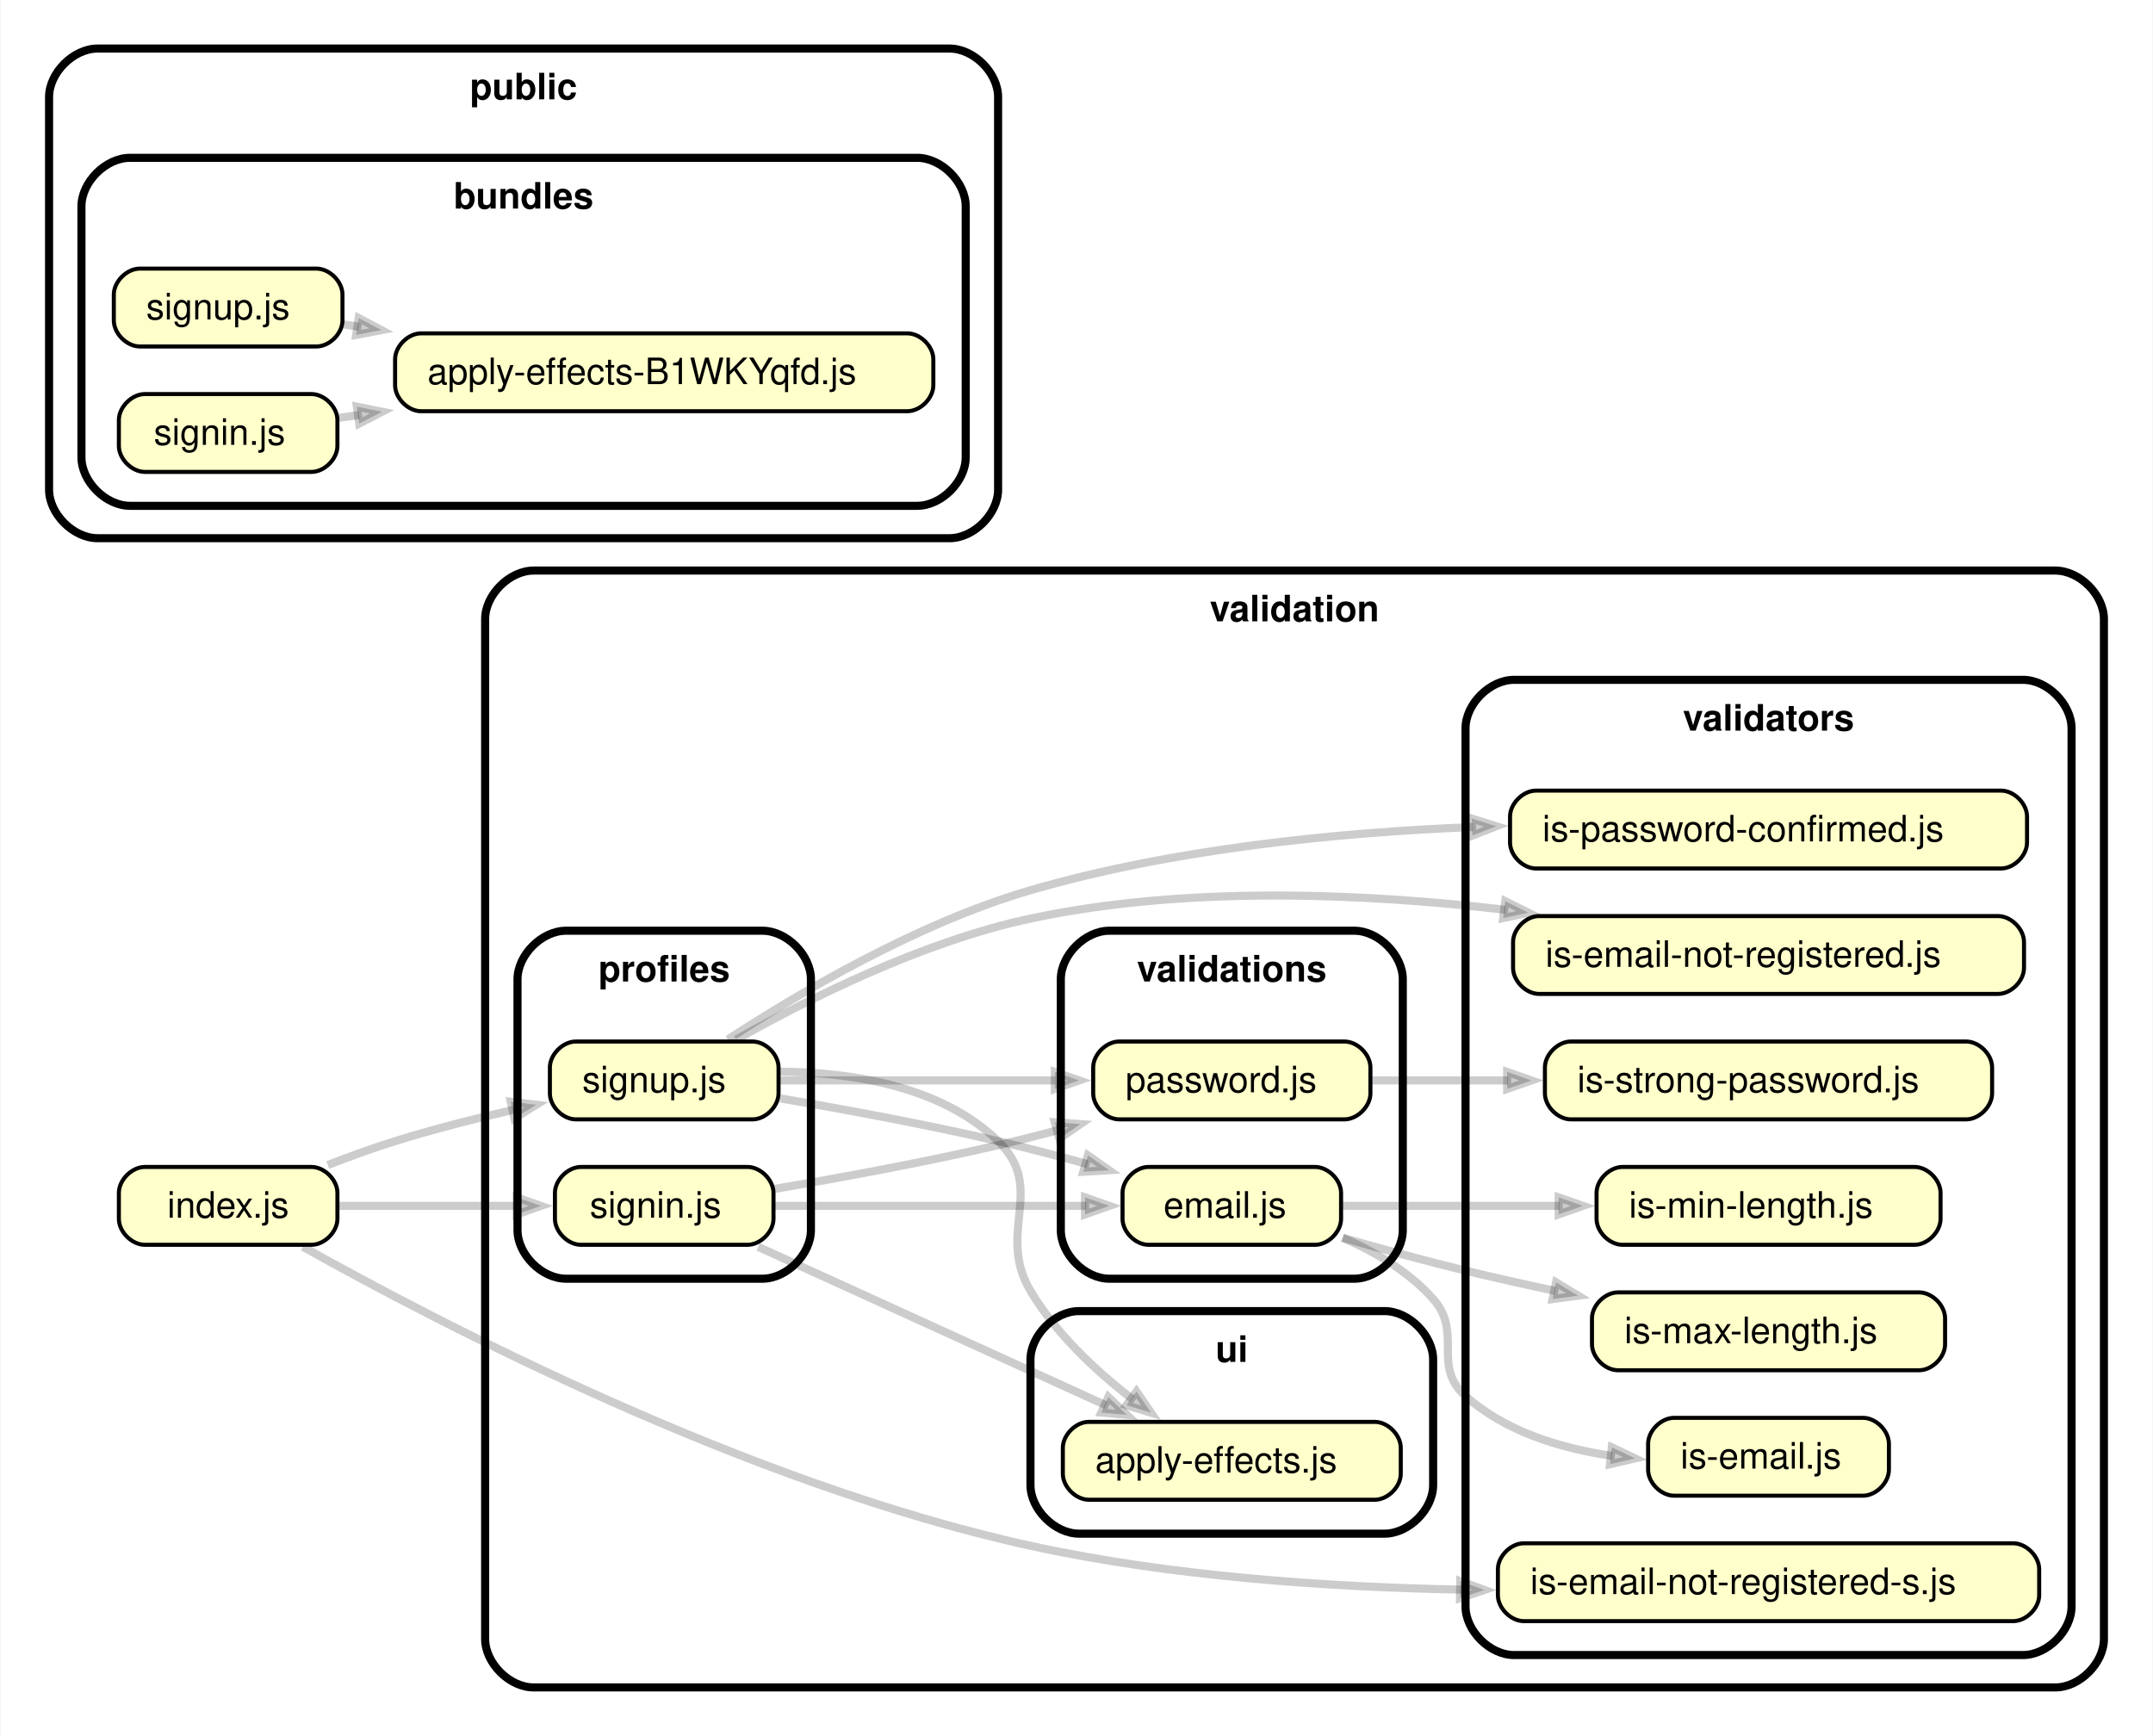
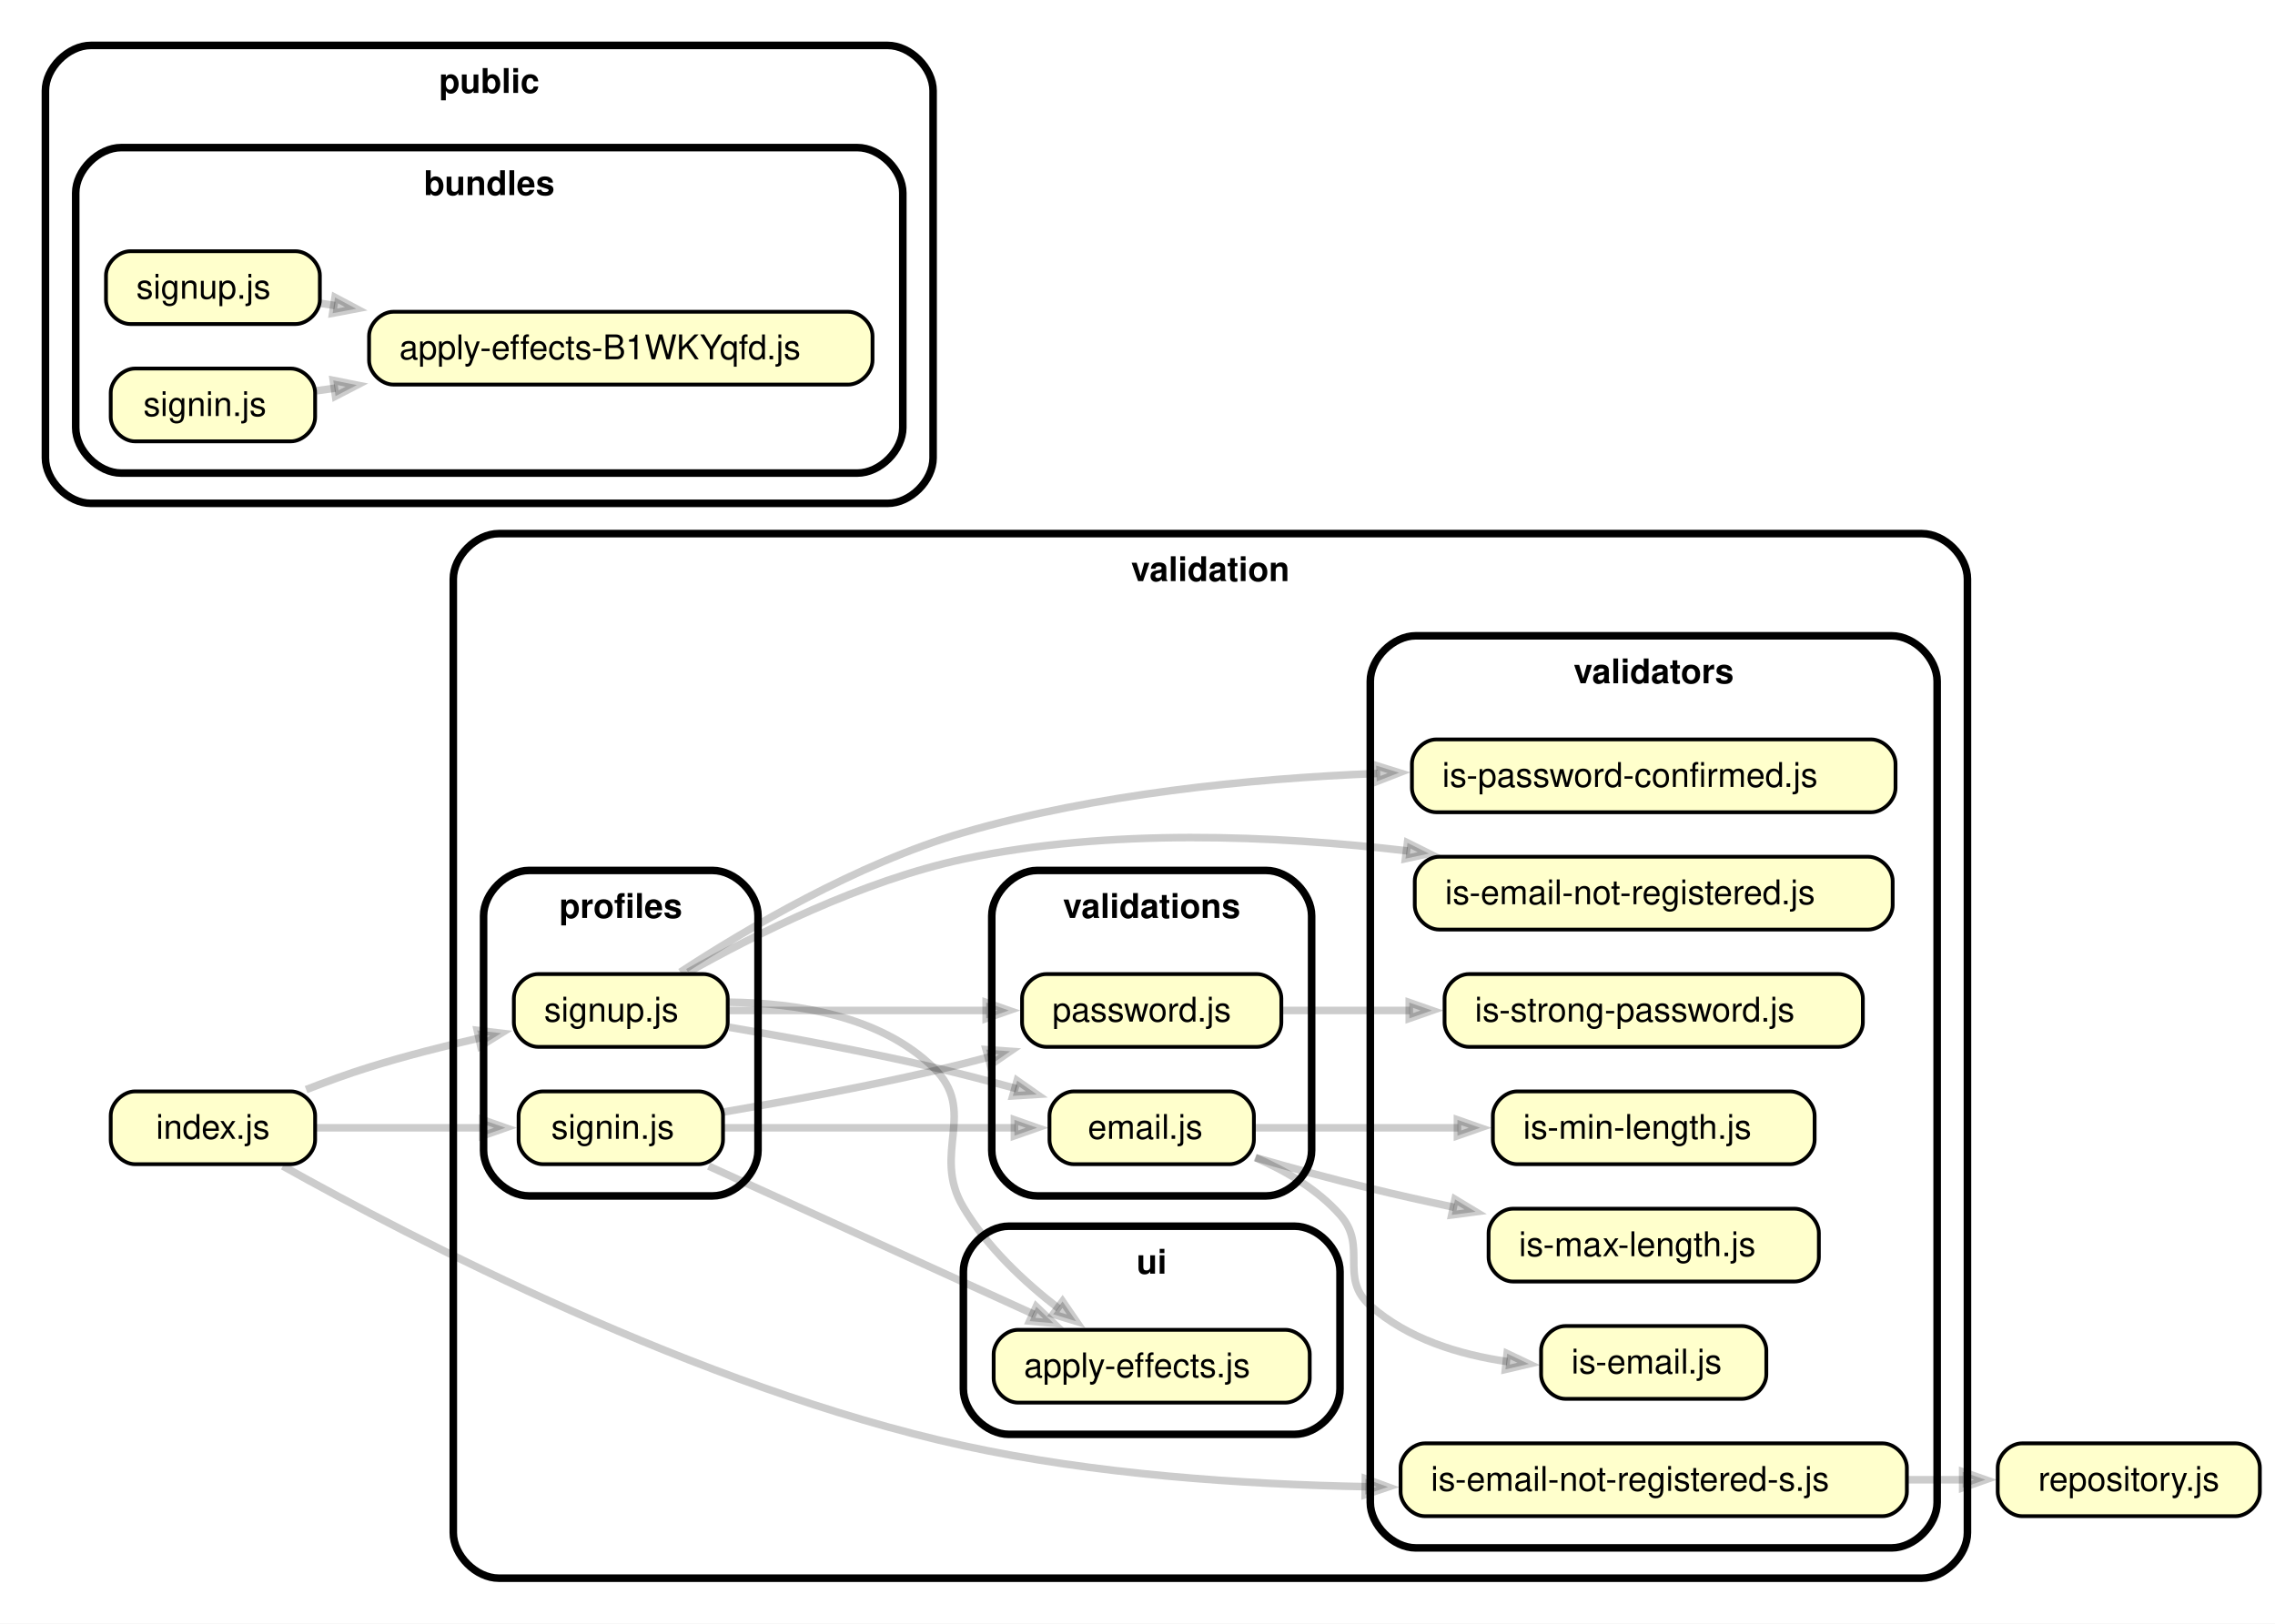
- <svg xmlns="http://www.w3.org/2000/svg" xmlns:xlink="http://www.w3.org/1999/xlink" width="532pt" height="429pt" viewBox="0.00 0.00 531.75 429.00">
+ <svg xmlns="http://www.w3.org/2000/svg" xmlns:xlink="http://www.w3.org/1999/xlink" width="601pt" height="429pt" viewBox="0.00 0.00 601.00 429.00">
  <g id="graph0" class="graph" transform="scale(1 1) rotate(0) translate(4 425)">
-     <polygon fill="white" stroke="none" points="-4,4 -4,-425 527.75,-425 527.75,4 -4,4" />
+     <polygon fill="white" stroke="none" points="-4,4 -4,-425 597,-425 597,4 -4,4" />
    <g id="clust1" class="cluster">
      <path fill="#ffffff" stroke="black" stroke-width="2" d="M20,-292C20,-292 230.5,-292 230.5,-292 236.5,-292 242.5,-298 242.5,-304 242.5,-304 242.5,-401 242.5,-401 242.5,-407 236.5,-413 230.5,-413 230.5,-413 20,-413 20,-413 14,-413 8,-407 8,-401 8,-401 8,-304 8,-304 8,-298 14,-292 20,-292" />
      <text text-anchor="middle" x="125.25" y="-400.45" font-family="Helvetica,sans-Serif" font-weight="bold" font-size="9.00">public</text>
    </g>
    <g id="clust2" class="cluster">
      <path fill="#ffffff" stroke="black" stroke-width="2" d="M28,-300C28,-300 222.5,-300 222.5,-300 228.5,-300 234.5,-306 234.5,-312 234.5,-312 234.5,-374 234.5,-374 234.5,-380 228.5,-386 222.5,-386 222.5,-386 28,-386 28,-386 22,-386 16,-380 16,-374 16,-374 16,-312 16,-312 16,-306 22,-300 28,-300" />
      <text text-anchor="middle" x="125.25" y="-373.45" font-family="Helvetica,sans-Serif" font-weight="bold" font-size="9.00">bundles</text>
    </g>
    <g id="clust3" class="cluster">
      <path fill="#ffffff" stroke="black" stroke-width="2" d="M127.75,-8C127.75,-8 503.75,-8 503.75,-8 509.75,-8 515.75,-14 515.75,-20 515.75,-20 515.75,-272 515.75,-272 515.75,-278 509.75,-284 503.75,-284 503.75,-284 127.75,-284 127.75,-284 121.75,-284 115.75,-278 115.75,-272 115.75,-272 115.75,-20 115.75,-20 115.75,-14 121.75,-8 127.75,-8" />
      <text text-anchor="middle" x="315.75" y="-271.45" font-family="Helvetica,sans-Serif" font-weight="bold" font-size="9.00">validation</text>
    </g>
    <g id="clust4" class="cluster">
      <path fill="#ffffff" stroke="black" stroke-width="2" d="M135.75,-109C135.75,-109 184.25,-109 184.25,-109 190.25,-109 196.25,-115 196.25,-121 196.25,-121 196.25,-183 196.25,-183 196.25,-189 190.25,-195 184.25,-195 184.25,-195 135.75,-195 135.75,-195 129.75,-195 123.75,-189 123.75,-183 123.75,-183 123.75,-121 123.75,-121 123.75,-115 129.75,-109 135.75,-109" />
      <text text-anchor="middle" x="160" y="-182.45" font-family="Helvetica,sans-Serif" font-weight="bold" font-size="9.00">profiles</text>
    </g>
    <g id="clust5" class="cluster">
      <path fill="#ffffff" stroke="black" stroke-width="2" d="M262.5,-46C262.5,-46 338,-46 338,-46 344,-46 350,-52 350,-58 350,-58 350,-89 350,-89 350,-95 344,-101 338,-101 338,-101 262.5,-101 262.5,-101 256.5,-101 250.5,-95 250.5,-89 250.5,-89 250.5,-58 250.5,-58 250.5,-52 256.5,-46 262.5,-46" />
      <text text-anchor="middle" x="300.25" y="-88.45" font-family="Helvetica,sans-Serif" font-weight="bold" font-size="9.00">ui</text>
    </g>
    <g id="clust6" class="cluster">
      <path fill="#ffffff" stroke="black" stroke-width="2" d="M270,-109C270,-109 330.5,-109 330.5,-109 336.5,-109 342.5,-115 342.5,-121 342.5,-121 342.5,-183 342.5,-183 342.5,-189 336.5,-195 330.5,-195 330.5,-195 270,-195 270,-195 264,-195 258,-189 258,-183 258,-183 258,-121 258,-121 258,-115 264,-109 270,-109" />
      <text text-anchor="middle" x="300.25" y="-182.45" font-family="Helvetica,sans-Serif" font-weight="bold" font-size="9.00">validations</text>
    </g>
    <g id="clust7" class="cluster">
      <path fill="#ffffff" stroke="black" stroke-width="2" d="M370,-16C370,-16 495.75,-16 495.75,-16 501.75,-16 507.75,-22 507.75,-28 507.75,-28 507.75,-245 507.75,-245 507.75,-251 501.75,-257 495.75,-257 495.75,-257 370,-257 370,-257 364,-257 358,-251 358,-245 358,-245 358,-28 358,-28 358,-22 364,-16 370,-16" />
      <text text-anchor="middle" x="432.88" y="-244.45" font-family="Helvetica,sans-Serif" font-weight="bold" font-size="9.00">validators</text>
    </g>
    <g id="node1" class="node">
      <g id="a_node1">
        <a xlink:href="index.js" xlink:title="index.js">
          <path fill="#ffffcc" stroke="black" d="M72.83,-136.62C72.83,-136.62 31.67,-136.62 31.67,-136.62 28.46,-136.62 25.25,-133.42 25.25,-130.21 25.25,-130.21 25.25,-123.79 25.25,-123.79 25.25,-120.58 28.46,-117.38 31.67,-117.38 31.67,-117.38 72.83,-117.38 72.83,-117.38 76.04,-117.38 79.25,-120.58 79.25,-123.79 79.25,-123.79 79.25,-130.21 79.25,-130.21 79.25,-133.42 76.04,-136.62 72.83,-136.62" />
          <text text-anchor="middle" x="52.25" y="-124.08" font-family="Helvetica,sans-Serif" font-size="9.00">index.js</text>
        </a>
      </g>
    </g>
    <g id="node2" class="node">
      <g id="a_node2">
        <a xlink:href="validation/profiles/signin.js" xlink:title="signin.js">
          <path fill="#ffffcc" stroke="black" d="M180.58,-136.62C180.58,-136.62 139.42,-136.62 139.42,-136.62 136.21,-136.62 133,-133.42 133,-130.21 133,-130.21 133,-123.79 133,-123.79 133,-120.58 136.21,-117.38 139.42,-117.38 139.42,-117.38 180.58,-117.38 180.58,-117.38 183.79,-117.38 187,-120.58 187,-123.79 187,-123.79 187,-130.21 187,-130.21 187,-133.42 183.79,-136.62 180.58,-136.62" />
          <text text-anchor="start" x="141.62" y="-124.08" font-family="Helvetica,sans-Serif" font-size="9.00">signin.js</text>
        </a>
      </g>
    </g>
    <g id="edge1" class="edge">
      <path fill="none" stroke="#000000" stroke-width="2" stroke-opacity="0.2" d="M79.66,-127C93.04,-127 109.46,-127 123.88,-127" />
      <polygon fill="#000000" fill-opacity="0.2" stroke="#000000" stroke-width="2" stroke-opacity="0.2" points="123.53,-129.1 129.53,-127 123.53,-124.9 123.53,-129.1" />
    </g>
    <g id="node3" class="node">
      <g id="a_node3">
        <a xlink:href="validation/profiles/signup.js" xlink:title="signup.js">
          <path fill="#ffffcc" stroke="black" d="M181.83,-167.62C181.83,-167.62 138.17,-167.62 138.17,-167.62 134.96,-167.62 131.75,-164.42 131.75,-161.21 131.75,-161.21 131.75,-154.79 131.75,-154.79 131.75,-151.58 134.96,-148.38 138.17,-148.38 138.17,-148.38 181.83,-148.38 181.83,-148.38 185.04,-148.38 188.25,-151.58 188.25,-154.79 188.25,-154.79 188.25,-161.21 188.25,-161.21 188.25,-164.42 185.04,-167.62 181.83,-167.62" />
          <text text-anchor="start" x="139.75" y="-155.07" font-family="Helvetica,sans-Serif" font-size="9.00">signup.js</text>
        </a>
      </g>
    </g>
    <g id="edge2" class="edge">
      <path fill="none" stroke="#000000" stroke-width="2" stroke-opacity="0.2" d="M76.87,-137.09C82.28,-139.2 88.04,-141.3 93.5,-143 102.88,-145.92 113.18,-148.54 122.77,-150.75" />
      <polygon fill="#000000" fill-opacity="0.2" stroke="#000000" stroke-width="2" stroke-opacity="0.2" points="122.08,-152.74 128.39,-151.99 122.99,-148.64 122.08,-152.74" />
    </g>
    <g id="node4" class="node">
      <g id="a_node4">
        <a xlink:href="validation/validators/is-email-not-registered-s.js" xlink:title="is-email-not-registered-s.js">
          <path fill="#ffffcc" stroke="black" d="M493.33,-43.62C493.33,-43.62 372.42,-43.62 372.42,-43.62 369.21,-43.62 366,-40.42 366,-37.21 366,-37.21 366,-30.79 366,-30.79 366,-27.58 369.21,-24.38 372.42,-24.38 372.42,-24.38 493.33,-24.38 493.33,-24.38 496.54,-24.38 499.75,-27.58 499.75,-30.79 499.75,-30.79 499.75,-37.21 499.75,-37.21 499.75,-40.42 496.54,-43.62 493.33,-43.62" />
          <text text-anchor="start" x="374" y="-31.07" font-family="Helvetica,sans-Serif" font-size="9.00">is-email-not-registered-s.js</text>
        </a>
      </g>
    </g>
    <g id="edge3" class="edge">
      <path fill="none" stroke="#000000" stroke-width="2" stroke-opacity="0.2" d="M70.72,-116.89C104.25,-98.1 180.51,-58.33 250.5,-43 284.99,-35.45 324.02,-32.78 357.01,-32.17" />
      <polygon fill="#000000" fill-opacity="0.2" stroke="#000000" stroke-width="2" stroke-opacity="0.2" points="356.7,-34.27 362.67,-32.09 356.64,-30.07 356.7,-34.27" />
    </g>
-     <g id="node8" class="node">
-       <g id="a_node8">
+     <g id="node9" class="node">
+       <g id="a_node9">
        <a xlink:href="validation/ui/apply-effects.js" xlink:title="apply-effects.js">
          <path fill="#ffffcc" stroke="black" d="M335.58,-73.62C335.58,-73.62 264.92,-73.62 264.92,-73.62 261.71,-73.62 258.5,-70.42 258.5,-67.21 258.5,-67.21 258.5,-60.79 258.5,-60.79 258.5,-57.58 261.71,-54.38 264.92,-54.38 264.92,-54.38 335.58,-54.38 335.58,-54.38 338.79,-54.38 342,-57.58 342,-60.79 342,-60.79 342,-67.21 342,-67.21 342,-70.42 338.79,-73.62 335.58,-73.62" />
          <text text-anchor="start" x="266.5" y="-61.08" font-family="Helvetica,sans-Serif" font-size="9.00">apply-effects.js</text>
        </a>
      </g>
    </g>
    <g id="edge6" class="edge">
      <path fill="none" stroke="#000000" stroke-width="2" stroke-opacity="0.2" d="M183.21,-116.88C206.49,-106.27 243.21,-89.54 269.1,-77.74" />
      <polygon fill="#000000" fill-opacity="0.2" stroke="#000000" stroke-width="2" stroke-opacity="0.2" points="269.75,-79.75 274.34,-75.35 268.01,-75.93 269.75,-79.75" />
    </g>
-     <g id="node9" class="node">
-       <g id="a_node9">
+     <g id="node10" class="node">
+       <g id="a_node10">
        <a xlink:href="validation/validations/email.js" xlink:title="email.js">
          <path fill="#ffffcc" stroke="black" d="M320.83,-136.62C320.83,-136.62 279.67,-136.62 279.67,-136.62 276.46,-136.62 273.25,-133.42 273.25,-130.21 273.25,-130.21 273.25,-123.79 273.25,-123.79 273.25,-120.58 276.46,-117.38 279.67,-117.38 279.67,-117.38 320.83,-117.38 320.83,-117.38 324.04,-117.38 327.25,-120.58 327.25,-123.79 327.25,-123.79 327.25,-130.21 327.25,-130.21 327.25,-133.42 324.04,-136.62 320.83,-136.62" />
          <text text-anchor="start" x="283.38" y="-124.08" font-family="Helvetica,sans-Serif" font-size="9.00">email.js</text>
        </a>
      </g>
    </g>
    <g id="edge7" class="edge">
      <path fill="none" stroke="#000000" stroke-width="2" stroke-opacity="0.2" d="M187.33,-127C209.14,-127 240.33,-127 264.24,-127" />
      <polygon fill="#000000" fill-opacity="0.2" stroke="#000000" stroke-width="2" stroke-opacity="0.2" points="263.99,-129.1 269.99,-127 263.99,-124.9 263.99,-129.1" />
    </g>
-     <g id="node10" class="node">
-       <g id="a_node10">
+     <g id="node11" class="node">
+       <g id="a_node11">
        <a xlink:href="validation/validations/password.js" xlink:title="password.js">
          <path fill="#ffffcc" stroke="black" d="M328.08,-167.62C328.08,-167.62 272.42,-167.62 272.42,-167.62 269.21,-167.62 266,-164.42 266,-161.21 266,-161.21 266,-154.79 266,-154.79 266,-151.58 269.21,-148.38 272.42,-148.38 272.42,-148.38 328.08,-148.38 328.08,-148.38 331.29,-148.38 334.5,-151.58 334.5,-154.79 334.5,-154.79 334.5,-161.21 334.5,-161.21 334.5,-164.42 331.29,-167.62 328.08,-167.62" />
          <text text-anchor="start" x="274" y="-155.07" font-family="Helvetica,sans-Serif" font-size="9.00">password.js</text>
        </a>
      </g>
    </g>
    <g id="edge8" class="edge">
      <path fill="none" stroke="#000000" stroke-width="2" stroke-opacity="0.2" d="M187.19,-131.18C203.23,-133.9 224.14,-137.73 242.5,-142 247.35,-143.13 252.42,-144.41 257.43,-145.74" />
      <polygon fill="#000000" fill-opacity="0.2" stroke="#000000" stroke-width="2" stroke-opacity="0.2" points="256.51,-147.66 262.85,-147.21 257.61,-143.61 256.51,-147.66" />
    </g>
    <g id="edge9" class="edge">
      <path fill="none" stroke="#000000" stroke-width="2" stroke-opacity="0.2" d="M188.67,-160.18C206.33,-160 228.45,-156.62 242.5,-143 254.58,-131.29 241.9,-120.46 250.5,-106 256.72,-95.54 266.46,-86.38 275.61,-79.31" />
      <polygon fill="#000000" fill-opacity="0.2" stroke="#000000" stroke-width="2" stroke-opacity="0.2" points="276.7,-81.12 280.3,-75.88 274.22,-77.73 276.7,-81.12" />
    </g>
    <g id="edge10" class="edge">
      <path fill="none" stroke="#000000" stroke-width="2" stroke-opacity="0.2" d="M188.67,-153.56C204.51,-150.86 224.7,-147.14 242.5,-143 249.67,-141.33 257.28,-139.34 264.53,-137.34" />
      <polygon fill="#000000" fill-opacity="0.2" stroke="#000000" stroke-width="2" stroke-opacity="0.2" points="264.7,-139.47 269.91,-135.82 263.56,-135.43 264.7,-139.47" />
    </g>
    <g id="edge11" class="edge">
      <path fill="none" stroke="#000000" stroke-width="2" stroke-opacity="0.2" d="M188.64,-158C208.11,-158 234.53,-158 256.67,-158" />
      <polygon fill="#000000" fill-opacity="0.2" stroke="#000000" stroke-width="2" stroke-opacity="0.2" points="256.52,-160.1 262.52,-158 256.52,-155.9 256.52,-160.1" />
    </g>
-     <g id="node11" class="node">
-       <g id="a_node11">
+     <g id="node12" class="node">
+       <g id="a_node12">
        <a xlink:href="validation/validators/is-email-not-registered.js" xlink:title="is-email-not-registered.js">
          <path fill="#ffffcc" stroke="black" d="M489.58,-198.62C489.58,-198.62 376.17,-198.62 376.17,-198.62 372.96,-198.62 369.75,-195.42 369.75,-192.21 369.75,-192.21 369.75,-185.79 369.75,-185.79 369.75,-182.58 372.96,-179.38 376.17,-179.38 376.17,-179.38 489.58,-179.38 489.58,-179.38 492.79,-179.38 496,-182.58 496,-185.79 496,-185.79 496,-192.21 496,-192.21 496,-195.42 492.79,-198.62 489.58,-198.62" />
          <text text-anchor="start" x="377.75" y="-186.07" font-family="Helvetica,sans-Serif" font-size="9.00">is-email-not-registered.js</text>
        </a>
      </g>
    </g>
    <g id="edge12" class="edge">
      <path fill="none" stroke="#000000" stroke-width="2" stroke-opacity="0.2" d="M177.76,-168.08C195.21,-177.94 223.7,-192.28 250.5,-198 288.87,-206.18 332.8,-204.28 367.82,-200.17" />
      <polygon fill="#000000" fill-opacity="0.2" stroke="#000000" stroke-width="2" stroke-opacity="0.2" points="367.82,-202.29 373.51,-199.46 367.3,-198.12 367.82,-202.29" />
    </g>
-     <g id="node12" class="node">
-       <g id="a_node12">
+     <g id="node13" class="node">
+       <g id="a_node13">
        <a xlink:href="validation/validators/is-password-confirmed.js" xlink:title="is-password-confirmed.js">
          <path fill="#ffffcc" stroke="black" d="M490.33,-229.62C490.33,-229.62 375.42,-229.62 375.42,-229.62 372.21,-229.62 369,-226.42 369,-223.21 369,-223.21 369,-216.79 369,-216.79 369,-213.58 372.21,-210.38 375.42,-210.38 375.42,-210.38 490.33,-210.38 490.33,-210.38 493.54,-210.38 496.75,-213.58 496.75,-216.79 496.75,-216.79 496.75,-223.21 496.75,-223.21 496.75,-226.42 493.54,-229.62 490.33,-229.62" />
          <text text-anchor="start" x="377" y="-217.07" font-family="Helvetica,sans-Serif" font-size="9.00">is-password-confirmed.js</text>
        </a>
      </g>
    </g>
    <g id="edge13" class="edge">
      <path fill="none" stroke="#000000" stroke-width="2" stroke-opacity="0.2" d="M175.73,-168.12C192.84,-179.31 222.36,-196.81 250.5,-205 285.59,-215.21 326,-219.25 359.75,-220.62" />
      <polygon fill="#000000" fill-opacity="0.2" stroke="#000000" stroke-width="2" stroke-opacity="0.2" points="359.54,-222.71 365.61,-220.82 359.69,-218.52 359.54,-222.71" />
+     </g>
+     <g id="node8" class="node">
+       <g id="a_node8">
+         <a xlink:href="repository.js" xlink:title="repository.js">
+           <path fill="#ffffcc" stroke="black" d="M586.58,-43.62C586.58,-43.62 530.17,-43.62 530.17,-43.62 526.96,-43.62 523.75,-40.42 523.75,-37.21 523.75,-37.21 523.75,-30.79 523.75,-30.79 523.75,-27.58 526.96,-24.38 530.17,-24.38 530.17,-24.38 586.58,-24.38 586.58,-24.38 589.79,-24.38 593,-27.58 593,-30.79 593,-30.79 593,-37.21 593,-37.21 593,-40.42 589.79,-43.62 586.58,-43.62" />
+           <text text-anchor="middle" x="558.38" y="-31.07" font-family="Helvetica,sans-Serif" font-size="9.00">repository.js</text>
+         </a>
+       </g>
+     </g>
+     <g id="edge18" class="edge">
+       <path fill="none" stroke="#000000" stroke-width="2" stroke-opacity="0.2" d="M499.96,-34C504.93,-34 509.85,-34 514.61,-34" />
+       <polygon fill="#000000" fill-opacity="0.2" stroke="#000000" stroke-width="2" stroke-opacity="0.2" points="514.49,-36.1 520.49,-34 514.49,-31.9 514.49,-36.1" />
    </g>
    <g id="node5" class="node">
      <g id="a_node5">
        <a xlink:href="public/bundles/apply-effects-B1WKYqfd.js" xlink:title="apply-effects-B1WKYqfd.js">
          <path fill="#ffffcc" stroke="black" d="M220.08,-342.62C220.08,-342.62 99.92,-342.62 99.92,-342.62 96.71,-342.62 93.5,-339.42 93.5,-336.21 93.5,-336.21 93.5,-329.79 93.5,-329.79 93.5,-326.58 96.71,-323.38 99.92,-323.38 99.92,-323.38 220.08,-323.38 220.08,-323.38 223.29,-323.38 226.5,-326.58 226.5,-329.79 226.5,-329.79 226.5,-336.21 226.5,-336.21 226.5,-339.42 223.29,-342.62 220.08,-342.62" />
          <text text-anchor="start" x="101.5" y="-330.07" font-family="Helvetica,sans-Serif" font-size="9.00">apply-effects-B1WKYqfd.js</text>
        </a>
      </g>
    </g>
    <g id="node6" class="node">
      <g id="a_node6">
        <a xlink:href="public/bundles/signin.js" xlink:title="signin.js">
          <path fill="#ffffcc" stroke="black" d="M72.83,-327.62C72.83,-327.62 31.67,-327.62 31.67,-327.62 28.46,-327.62 25.25,-324.42 25.25,-321.21 25.25,-321.21 25.25,-314.79 25.25,-314.79 25.25,-311.58 28.46,-308.38 31.67,-308.38 31.67,-308.38 72.83,-308.38 72.83,-308.38 76.04,-308.38 79.25,-311.58 79.25,-314.79 79.25,-314.79 79.25,-321.21 79.25,-321.21 79.25,-324.42 76.04,-327.62 72.83,-327.62" />
          <text text-anchor="start" x="33.88" y="-315.07" font-family="Helvetica,sans-Serif" font-size="9.00">signin.js</text>
        </a>
      </g>
    </g>
    <g id="edge4" class="edge">
      <path fill="none" stroke="#000000" stroke-width="2" stroke-opacity="0.2" d="M79.66,-321.75C81.27,-321.97 82.92,-322.21 84.6,-322.45" />
      <polygon fill="#000000" fill-opacity="0.2" stroke="#000000" stroke-width="2" stroke-opacity="0.2" points="84.05,-324.49 90.28,-323.25 84.64,-320.33 84.05,-324.49" />
    </g>
    <g id="node7" class="node">
      <g id="a_node7">
        <a xlink:href="public/bundles/signup.js" xlink:title="signup.js">
          <path fill="#ffffcc" stroke="black" d="M74.08,-358.62C74.08,-358.62 30.42,-358.62 30.42,-358.62 27.21,-358.62 24,-355.42 24,-352.21 24,-352.21 24,-345.79 24,-345.79 24,-342.58 27.21,-339.38 30.42,-339.38 30.42,-339.38 74.08,-339.38 74.08,-339.38 77.29,-339.38 80.5,-342.58 80.5,-345.79 80.5,-345.79 80.5,-352.21 80.5,-352.21 80.5,-355.42 77.29,-358.62 74.08,-358.62" />
          <text text-anchor="start" x="32" y="-346.07" font-family="Helvetica,sans-Serif" font-size="9.00">signup.js</text>
        </a>
      </g>
    </g>
    <g id="edge5" class="edge">
      <path fill="none" stroke="#000000" stroke-width="2" stroke-opacity="0.2" d="M80.76,-344.84C81.98,-344.65 83.23,-344.46 84.5,-344.27" />
      <polygon fill="#000000" fill-opacity="0.2" stroke="#000000" stroke-width="2" stroke-opacity="0.2" points="84.51,-346.4 90.12,-343.42 83.88,-342.24 84.51,-346.4" />
    </g>
-     <g id="node13" class="node">
-       <g id="a_node13">
+     <g id="node14" class="node">
+       <g id="a_node14">
        <a xlink:href="validation/validators/is-email.js" xlink:title="is-email.js">
          <path fill="#ffffcc" stroke="black" d="M456.21,-74.62C456.21,-74.62 409.54,-74.62 409.54,-74.62 406.33,-74.62 403.12,-71.42 403.12,-68.21 403.12,-68.21 403.12,-61.79 403.12,-61.79 403.12,-58.58 406.33,-55.38 409.54,-55.38 409.54,-55.38 456.21,-55.38 456.21,-55.38 459.42,-55.38 462.62,-58.58 462.62,-61.79 462.62,-61.79 462.62,-68.21 462.62,-68.21 462.62,-71.42 459.42,-74.62 456.21,-74.62" />
          <text text-anchor="start" x="411.12" y="-62.08" font-family="Helvetica,sans-Serif" font-size="9.00">is-email.js</text>
        </a>
      </g>
    </g>
    <g id="edge14" class="edge">
      <path fill="none" stroke="#000000" stroke-width="2" stroke-opacity="0.2" d="M327.59,-119.15C335.69,-115.63 344.04,-110.72 350,-104 357.46,-95.59 349.58,-87.45 358,-80 367.87,-71.26 381.42,-67.08 394.21,-65.22" />
      <polygon fill="#000000" fill-opacity="0.2" stroke="#000000" stroke-width="2" stroke-opacity="0.2" points="394.15,-67.33 399.89,-64.6 393.7,-63.16 394.15,-67.33" />
    </g>
-     <g id="node14" class="node">
-       <g id="a_node14">
+     <g id="node15" class="node">
+       <g id="a_node15">
        <a xlink:href="validation/validators/is-max-length.js" xlink:title="is-max-length.js">
          <path fill="#ffffcc" stroke="black" d="M470.08,-105.62C470.08,-105.62 395.67,-105.62 395.67,-105.62 392.46,-105.62 389.25,-102.42 389.25,-99.21 389.25,-99.21 389.25,-92.79 389.25,-92.79 389.25,-89.58 392.46,-86.38 395.67,-86.38 395.67,-86.38 470.08,-86.38 470.08,-86.38 473.29,-86.38 476.5,-89.58 476.5,-92.79 476.5,-92.79 476.5,-99.21 476.5,-99.21 476.5,-102.42 473.29,-105.62 470.08,-105.62" />
          <text text-anchor="start" x="397.25" y="-93.08" font-family="Helvetica,sans-Serif" font-size="9.00">is-max-length.js</text>
        </a>
      </g>
    </g>
    <g id="edge15" class="edge">
      <path fill="none" stroke="#000000" stroke-width="2" stroke-opacity="0.2" d="M327.7,-119.1C337.22,-116.38 348.05,-113.41 358,-111 365.13,-109.27 372.68,-107.58 380.13,-106" />
      <polygon fill="#000000" fill-opacity="0.2" stroke="#000000" stroke-width="2" stroke-opacity="0.2" points="380.38,-108.09 385.82,-104.81 379.52,-103.98 380.38,-108.09" />
    </g>
-     <g id="node15" class="node">
-       <g id="a_node15">
+     <g id="node16" class="node">
+       <g id="a_node16">
        <a xlink:href="validation/validators/is-min-length.js" xlink:title="is-min-length.js">
          <path fill="#ffffcc" stroke="black" d="M468.96,-136.62C468.96,-136.62 396.79,-136.62 396.79,-136.62 393.58,-136.62 390.38,-133.42 390.38,-130.21 390.38,-130.21 390.38,-123.79 390.38,-123.79 390.38,-120.58 393.58,-117.38 396.79,-117.38 396.79,-117.38 468.96,-117.38 468.96,-117.38 472.17,-117.38 475.38,-120.58 475.38,-123.79 475.38,-123.79 475.38,-130.21 475.38,-130.21 475.38,-133.42 472.17,-136.62 468.96,-136.62" />
          <text text-anchor="start" x="398.38" y="-124.08" font-family="Helvetica,sans-Serif" font-size="9.00">is-min-length.js</text>
        </a>
      </g>
    </g>
    <g id="edge16" class="edge">
      <path fill="none" stroke="#000000" stroke-width="2" stroke-opacity="0.2" d="M327.68,-127C343.06,-127 362.96,-127 381.23,-127" />
      <polygon fill="#000000" fill-opacity="0.2" stroke="#000000" stroke-width="2" stroke-opacity="0.2" points="381.02,-129.1 387.02,-127 381.02,-124.9 381.02,-129.1" />
    </g>
-     <g id="node16" class="node">
-       <g id="a_node16">
+     <g id="node17" class="node">
+       <g id="a_node17">
        <a xlink:href="validation/validators/is-strong-password.js" xlink:title="is-strong-password.js">
          <path fill="#ffffcc" stroke="black" d="M481.71,-167.62C481.71,-167.62 384.04,-167.62 384.04,-167.62 380.83,-167.62 377.62,-164.42 377.62,-161.21 377.62,-161.21 377.62,-154.79 377.62,-154.79 377.62,-151.58 380.83,-148.38 384.04,-148.38 384.04,-148.38 481.71,-148.38 481.71,-148.38 484.92,-148.38 488.12,-151.58 488.12,-154.79 488.12,-154.79 488.12,-161.21 488.12,-161.21 488.12,-164.42 484.92,-167.62 481.71,-167.62" />
          <text text-anchor="start" x="385.62" y="-155.07" font-family="Helvetica,sans-Serif" font-size="9.00">is-strong-password.js</text>
        </a>
      </g>
    </g>
    <g id="edge17" class="edge">
      <path fill="none" stroke="#000000" stroke-width="2" stroke-opacity="0.2" d="M334.89,-158C345.19,-158 356.88,-158 368.48,-158" />
      <polygon fill="#000000" fill-opacity="0.2" stroke="#000000" stroke-width="2" stroke-opacity="0.2" points="368.29,-160.1 374.29,-158 368.29,-155.9 368.29,-160.1" />
    </g>
  </g>
</svg>
